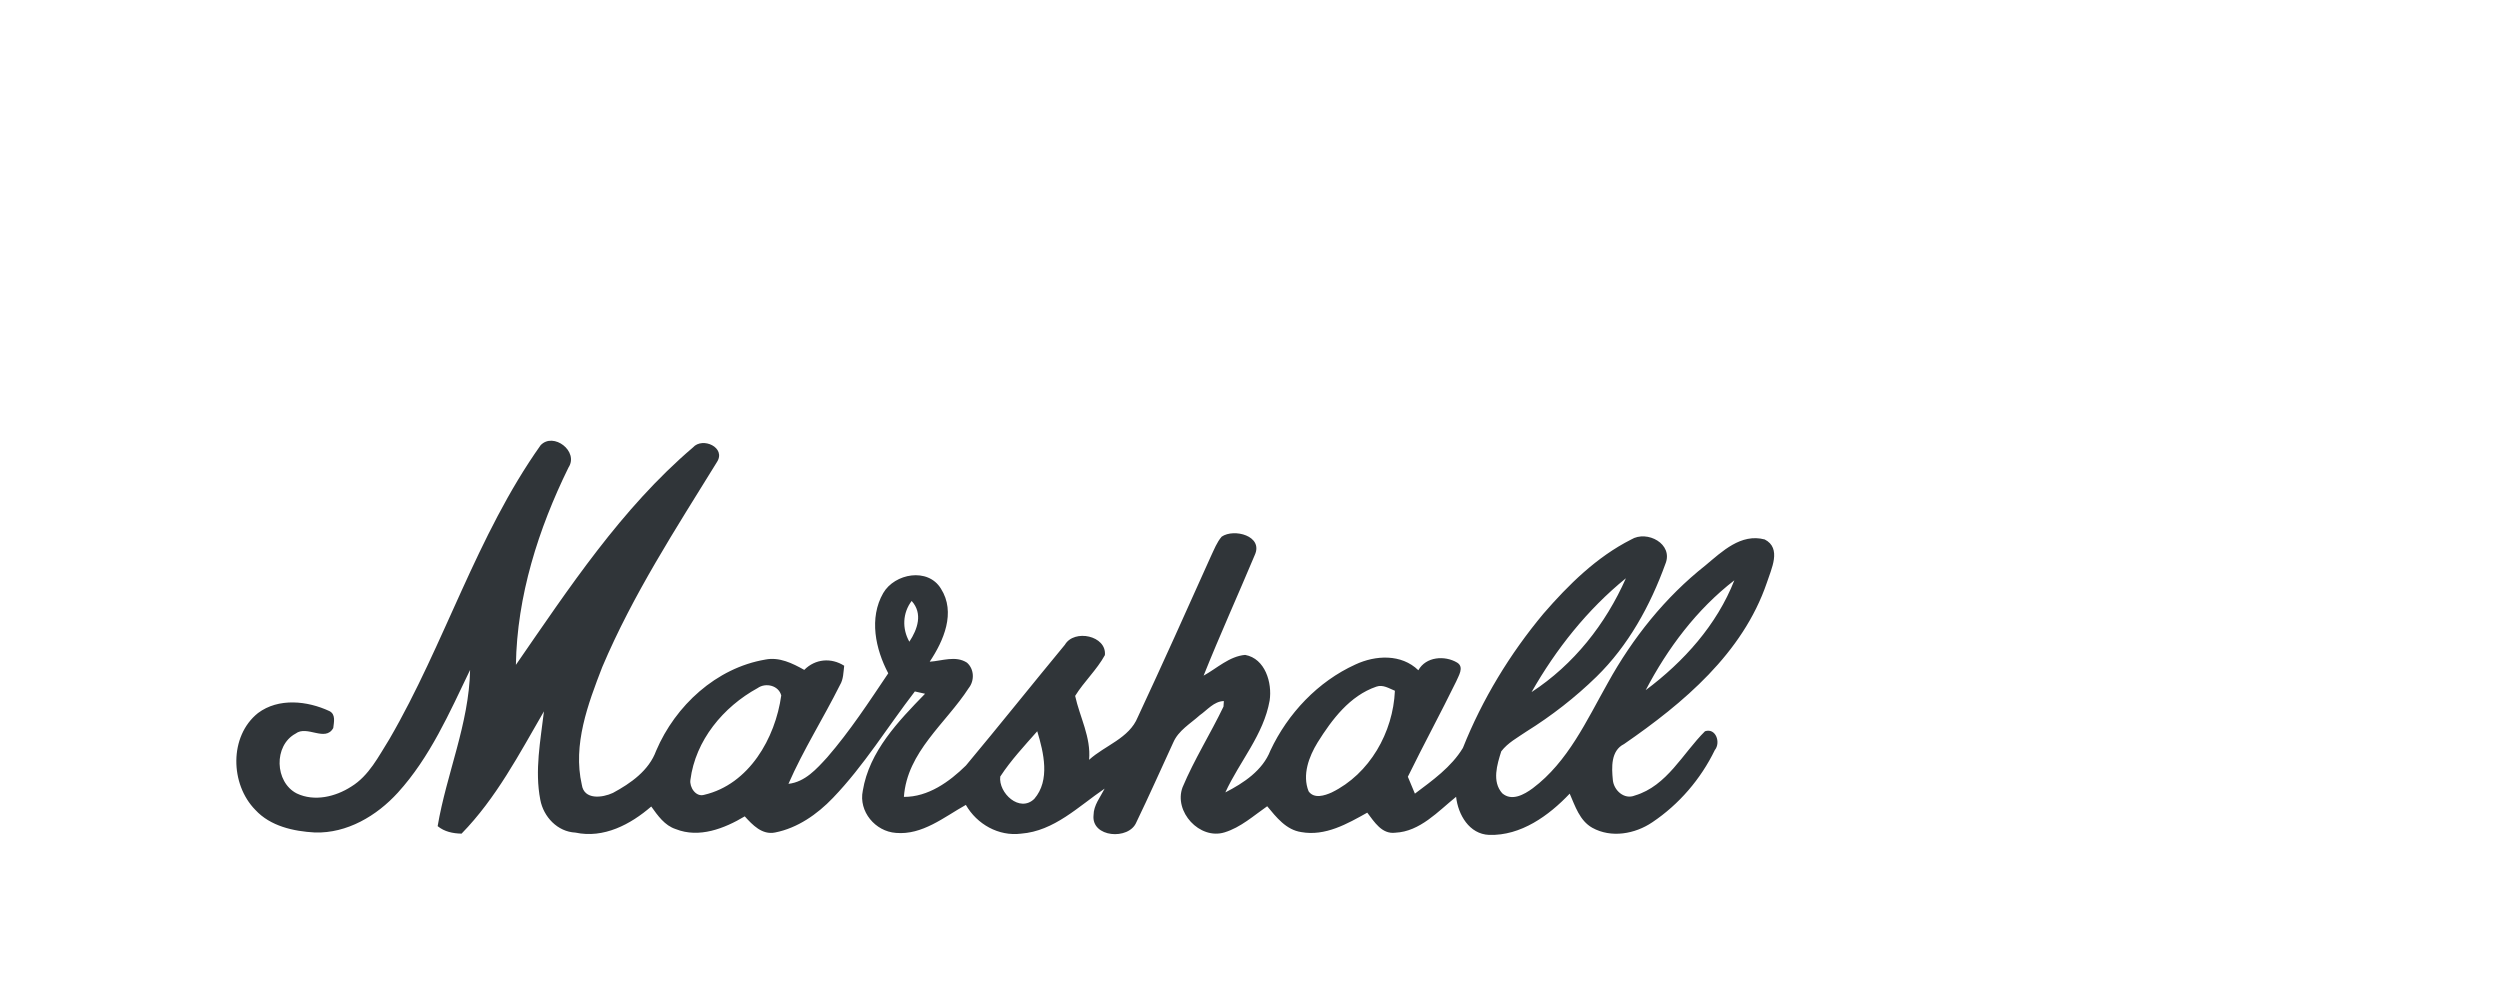
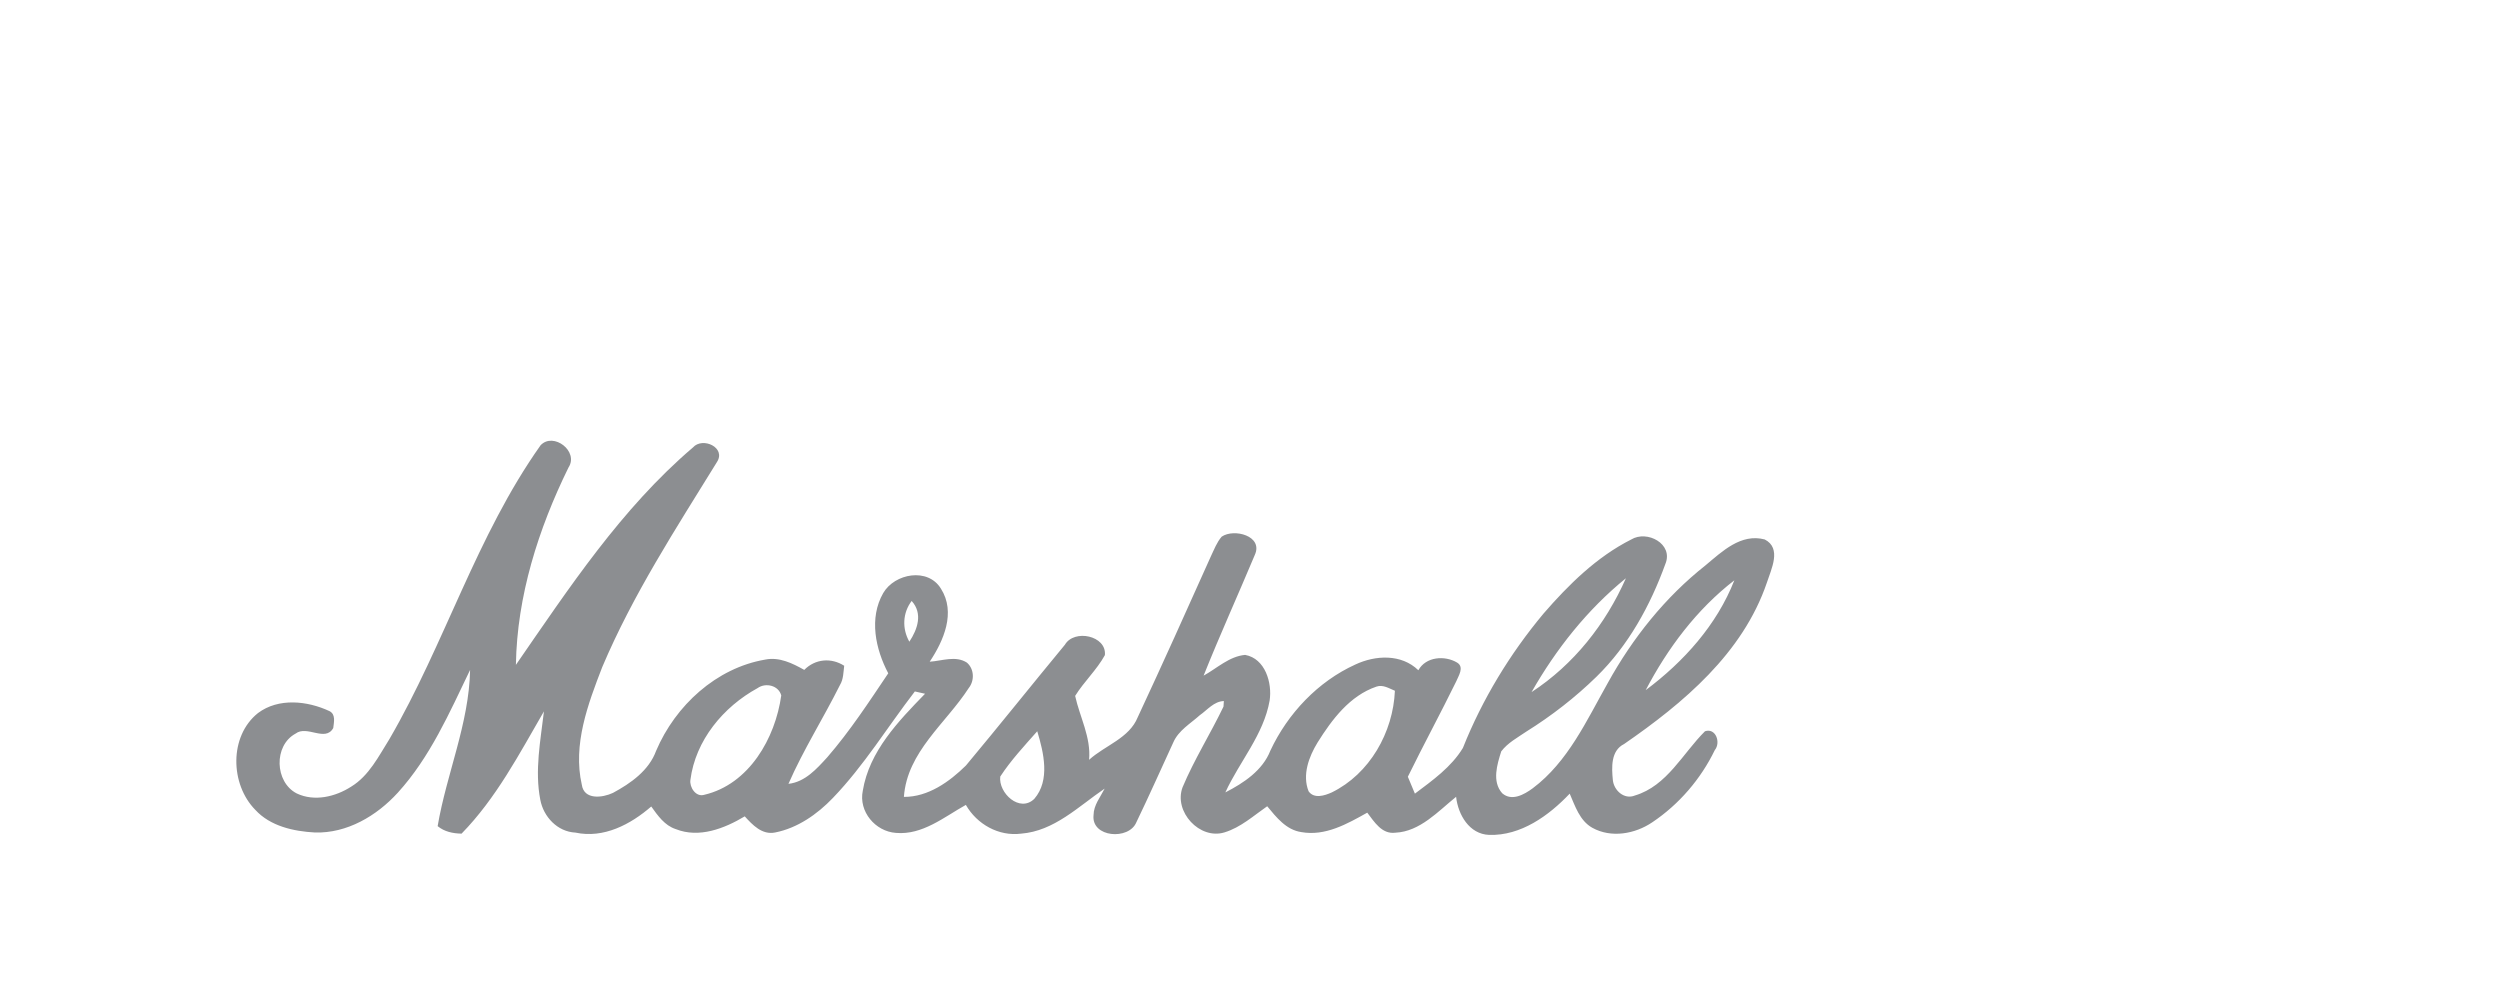
- <svg xmlns="http://www.w3.org/2000/svg" id="marshall-logo" fill="rgba(10%, 12%, 14%, 0.9)" stroke="rgba(100%, 0%, 0%, 0.9)" stroke-width="0px" width="500pt" height="200pt" viewBox="0 100 500 130" version="1.1">
+ <svg xmlns="http://www.w3.org/2000/svg" id="marshall-logo" fill="rgba(10%, 12%, 14%, 0.5)" stroke="rgba(100%, 0%, 0%, 0.9)" stroke-width="0px" width="500pt" height="200pt" viewBox="0 100 500 130" version="1.1">
  <g id="#00000000">
    <path opacity="1.00" d=" M 108.12 154.05 C 110.67 151.34 115.84 155.27 113.69 158.52 C 107.67 170.80 103.40 184.20 103.18 197.97 C 113.81 182.60 124.26 166.71 138.59 154.49 C 140.52 152.31 145.31 154.52 143.37 157.44 C 135.16 170.75 126.57 183.95 120.45 198.41 C 117.59 205.81 114.53 213.92 116.36 221.94 C 116.80 225.03 120.48 224.57 122.59 223.58 C 126.15 221.66 129.79 219.11 131.23 215.15 C 135.08 206.12 143.24 198.58 153.09 196.91 C 155.87 196.36 158.50 197.66 160.85 198.98 C 163.05 196.76 166.23 196.49 168.84 198.15 C 168.67 199.46 168.70 200.84 167.99 202.01 C 164.67 208.65 160.67 214.96 157.69 221.77 C 161.01 221.40 163.33 218.78 165.45 216.46 C 169.99 211.22 173.79 205.40 177.65 199.66 C 175.09 194.81 173.77 188.62 176.64 183.62 C 178.93 179.67 185.60 178.46 188.19 182.74 C 191.21 187.48 188.74 193.15 185.94 197.34 C 188.38 197.19 191.13 196.06 193.39 197.53 C 194.86 198.81 194.93 201.13 193.74 202.62 C 189.18 209.68 181.42 215.36 180.78 224.38 C 185.62 224.41 189.88 221.36 193.19 218.10 C 199.86 210.11 206.35 201.97 212.98 193.95 C 214.84 190.76 221.35 192.12 220.98 196.02 C 219.35 198.99 216.81 201.31 215.03 204.18 C 215.95 208.41 218.22 212.43 217.82 216.96 C 221.00 214.07 225.84 212.67 227.55 208.44 C 232.54 197.75 237.37 186.98 242.20 176.21 C 242.84 174.88 243.36 173.46 244.34 172.33 C 246.79 170.64 252.70 172.17 250.96 175.99 C 247.58 184.05 243.97 192.01 240.72 200.13 C 243.41 198.65 245.86 196.26 249.03 195.98 C 253.05 196.71 254.46 201.57 253.93 205.10 C 252.73 211.95 247.90 217.31 245.07 223.48 C 248.73 221.61 252.53 219.09 254.08 215.11 C 257.56 207.69 263.58 201.31 271.08 197.90 C 275.12 196.01 280.28 195.76 283.67 199.05 C 285.18 196.32 288.95 196.04 291.43 197.52 C 292.91 198.43 291.69 200.18 291.23 201.31 C 288.10 207.70 284.70 213.96 281.57 220.35 C 282.03 221.48 282.50 222.60 282.98 223.73 C 286.49 221.09 290.27 218.41 292.58 214.59 C 296.46 204.85 301.98 195.77 308.70 187.72 C 313.72 181.93 319.33 176.39 326.24 172.90 C 329.42 170.96 334.75 173.79 333.07 177.80 C 330.06 186.11 325.68 194.10 319.31 200.33 C 315.05 204.49 310.31 208.17 305.26 211.32 C 303.51 212.52 301.55 213.56 300.25 215.27 C 299.42 217.91 298.36 221.31 300.44 223.65 C 302.35 225.32 304.84 223.91 306.54 222.66 C 313.61 217.36 317.33 209.08 321.56 201.59 C 326.52 192.61 333.03 184.44 341.10 178.07 C 344.42 175.30 348.19 171.63 352.94 172.89 C 356.40 174.65 354.23 178.85 353.36 181.57 C 348.54 195.67 336.68 205.62 324.81 213.81 C 322.14 215.14 322.32 218.49 322.57 221.02 C 322.78 223.09 324.85 224.98 326.98 224.10 C 333.42 222.18 336.54 215.67 341.00 211.25 C 343.17 210.53 344.20 213.52 342.96 215.02 C 340.16 220.80 335.81 225.87 330.47 229.45 C 327.01 231.80 322.23 232.66 318.45 230.55 C 315.93 229.13 315.03 226.21 313.94 223.73 C 309.76 228.14 304.16 232.18 297.83 231.98 C 293.84 231.83 291.61 227.92 291.22 224.36 C 287.60 227.28 284.00 231.31 279.07 231.54 C 276.36 231.89 274.86 229.36 273.45 227.53 C 269.45 229.77 265.05 232.28 260.27 231.42 C 257.22 230.98 255.27 228.45 253.44 226.25 C 250.72 228.14 248.15 230.48 244.92 231.47 C 239.94 233.02 234.70 227.33 236.51 222.46 C 238.85 216.89 242.09 211.76 244.70 206.32 C 244.72 206.05 244.75 205.49 244.77 205.21 C 242.79 205.27 241.47 206.99 239.96 208.04 C 238.09 209.73 235.70 211.08 234.66 213.48 C 232.20 218.81 229.82 224.18 227.27 229.46 C 225.78 233.08 218.22 232.52 218.71 228.02 C 218.73 226.03 220.07 224.42 220.93 222.72 C 215.71 226.27 210.84 231.22 204.21 231.73 C 199.72 232.30 195.38 229.84 193.17 225.98 C 188.81 228.41 184.48 232.05 179.18 231.58 C 175.06 231.29 171.69 227.30 172.56 223.14 C 173.85 215.28 179.66 209.25 185.01 203.75 C 184.50 203.64 183.48 203.40 182.97 203.29 C 177.51 210.38 172.81 218.11 166.58 224.59 C 163.46 227.85 159.50 230.62 155.01 231.50 C 152.42 232.02 150.51 229.99 148.95 228.27 C 144.89 230.70 139.82 232.69 135.15 230.82 C 132.92 230.10 131.55 228.11 130.25 226.30 C 126.11 229.89 120.74 232.73 115.09 231.52 C 111.50 231.35 108.70 228.37 108.06 224.96 C 106.92 219.09 108.10 213.12 108.79 207.27 C 103.86 215.77 99.24 224.64 92.31 231.73 C 90.58 231.69 88.89 231.35 87.53 230.23 C 89.31 219.73 93.81 209.73 94.02 198.98 C 89.90 207.53 86.02 216.44 79.56 223.54 C 75.34 228.17 69.41 231.69 62.98 231.50 C 58.71 231.26 54.07 230.25 51.06 226.97 C 46.03 221.86 45.80 212.23 51.60 207.61 C 55.71 204.53 61.47 205.16 65.89 207.22 C 67.19 207.88 66.78 209.45 66.65 210.61 C 65.05 213.46 61.40 209.97 59.12 211.72 C 54.70 214.10 54.93 221.43 59.35 223.69 C 62.88 225.37 67.09 224.36 70.25 222.32 C 73.81 220.14 75.72 216.26 77.87 212.84 C 88.96 193.77 95.29 172.15 108.12 154.05 M 306.31 203.42 C 314.74 197.92 321.13 189.83 325.18 180.65 C 317.46 186.92 311.22 194.81 306.31 203.42 M 346.87 181.06 C 339.34 186.88 333.53 194.64 329.14 203.03 C 336.76 197.33 343.36 190.00 346.87 181.06 M 181.87 193.34 C 183.51 190.87 184.61 187.69 182.33 185.19 C 180.52 187.58 180.39 190.74 181.87 193.34 M 151.52 202.62 C 144.66 206.37 139.09 213.07 138.08 220.99 C 137.87 222.43 139.16 224.48 140.85 223.96 C 149.81 221.86 155.06 212.65 156.25 204.09 C 155.73 202.08 153.12 201.47 151.52 202.62 M 263.52 213.49 C 261.78 216.33 260.41 219.98 261.72 223.26 C 262.81 224.81 264.92 224.13 266.34 223.49 C 273.94 219.78 278.63 211.46 278.98 203.15 C 277.80 202.68 276.59 201.86 275.27 202.33 C 269.95 204.15 266.39 208.90 263.52 213.49 M 200.05 220.31 C 199.65 223.58 203.93 227.62 206.86 224.77 C 210.07 221.06 208.74 215.52 207.45 211.25 C 204.87 214.17 202.19 217.04 200.05 220.31 Z" />
  </g>
  <g id="#1d1d1bff">
        
        
        
        
        
        
        
    </g>
</svg>
